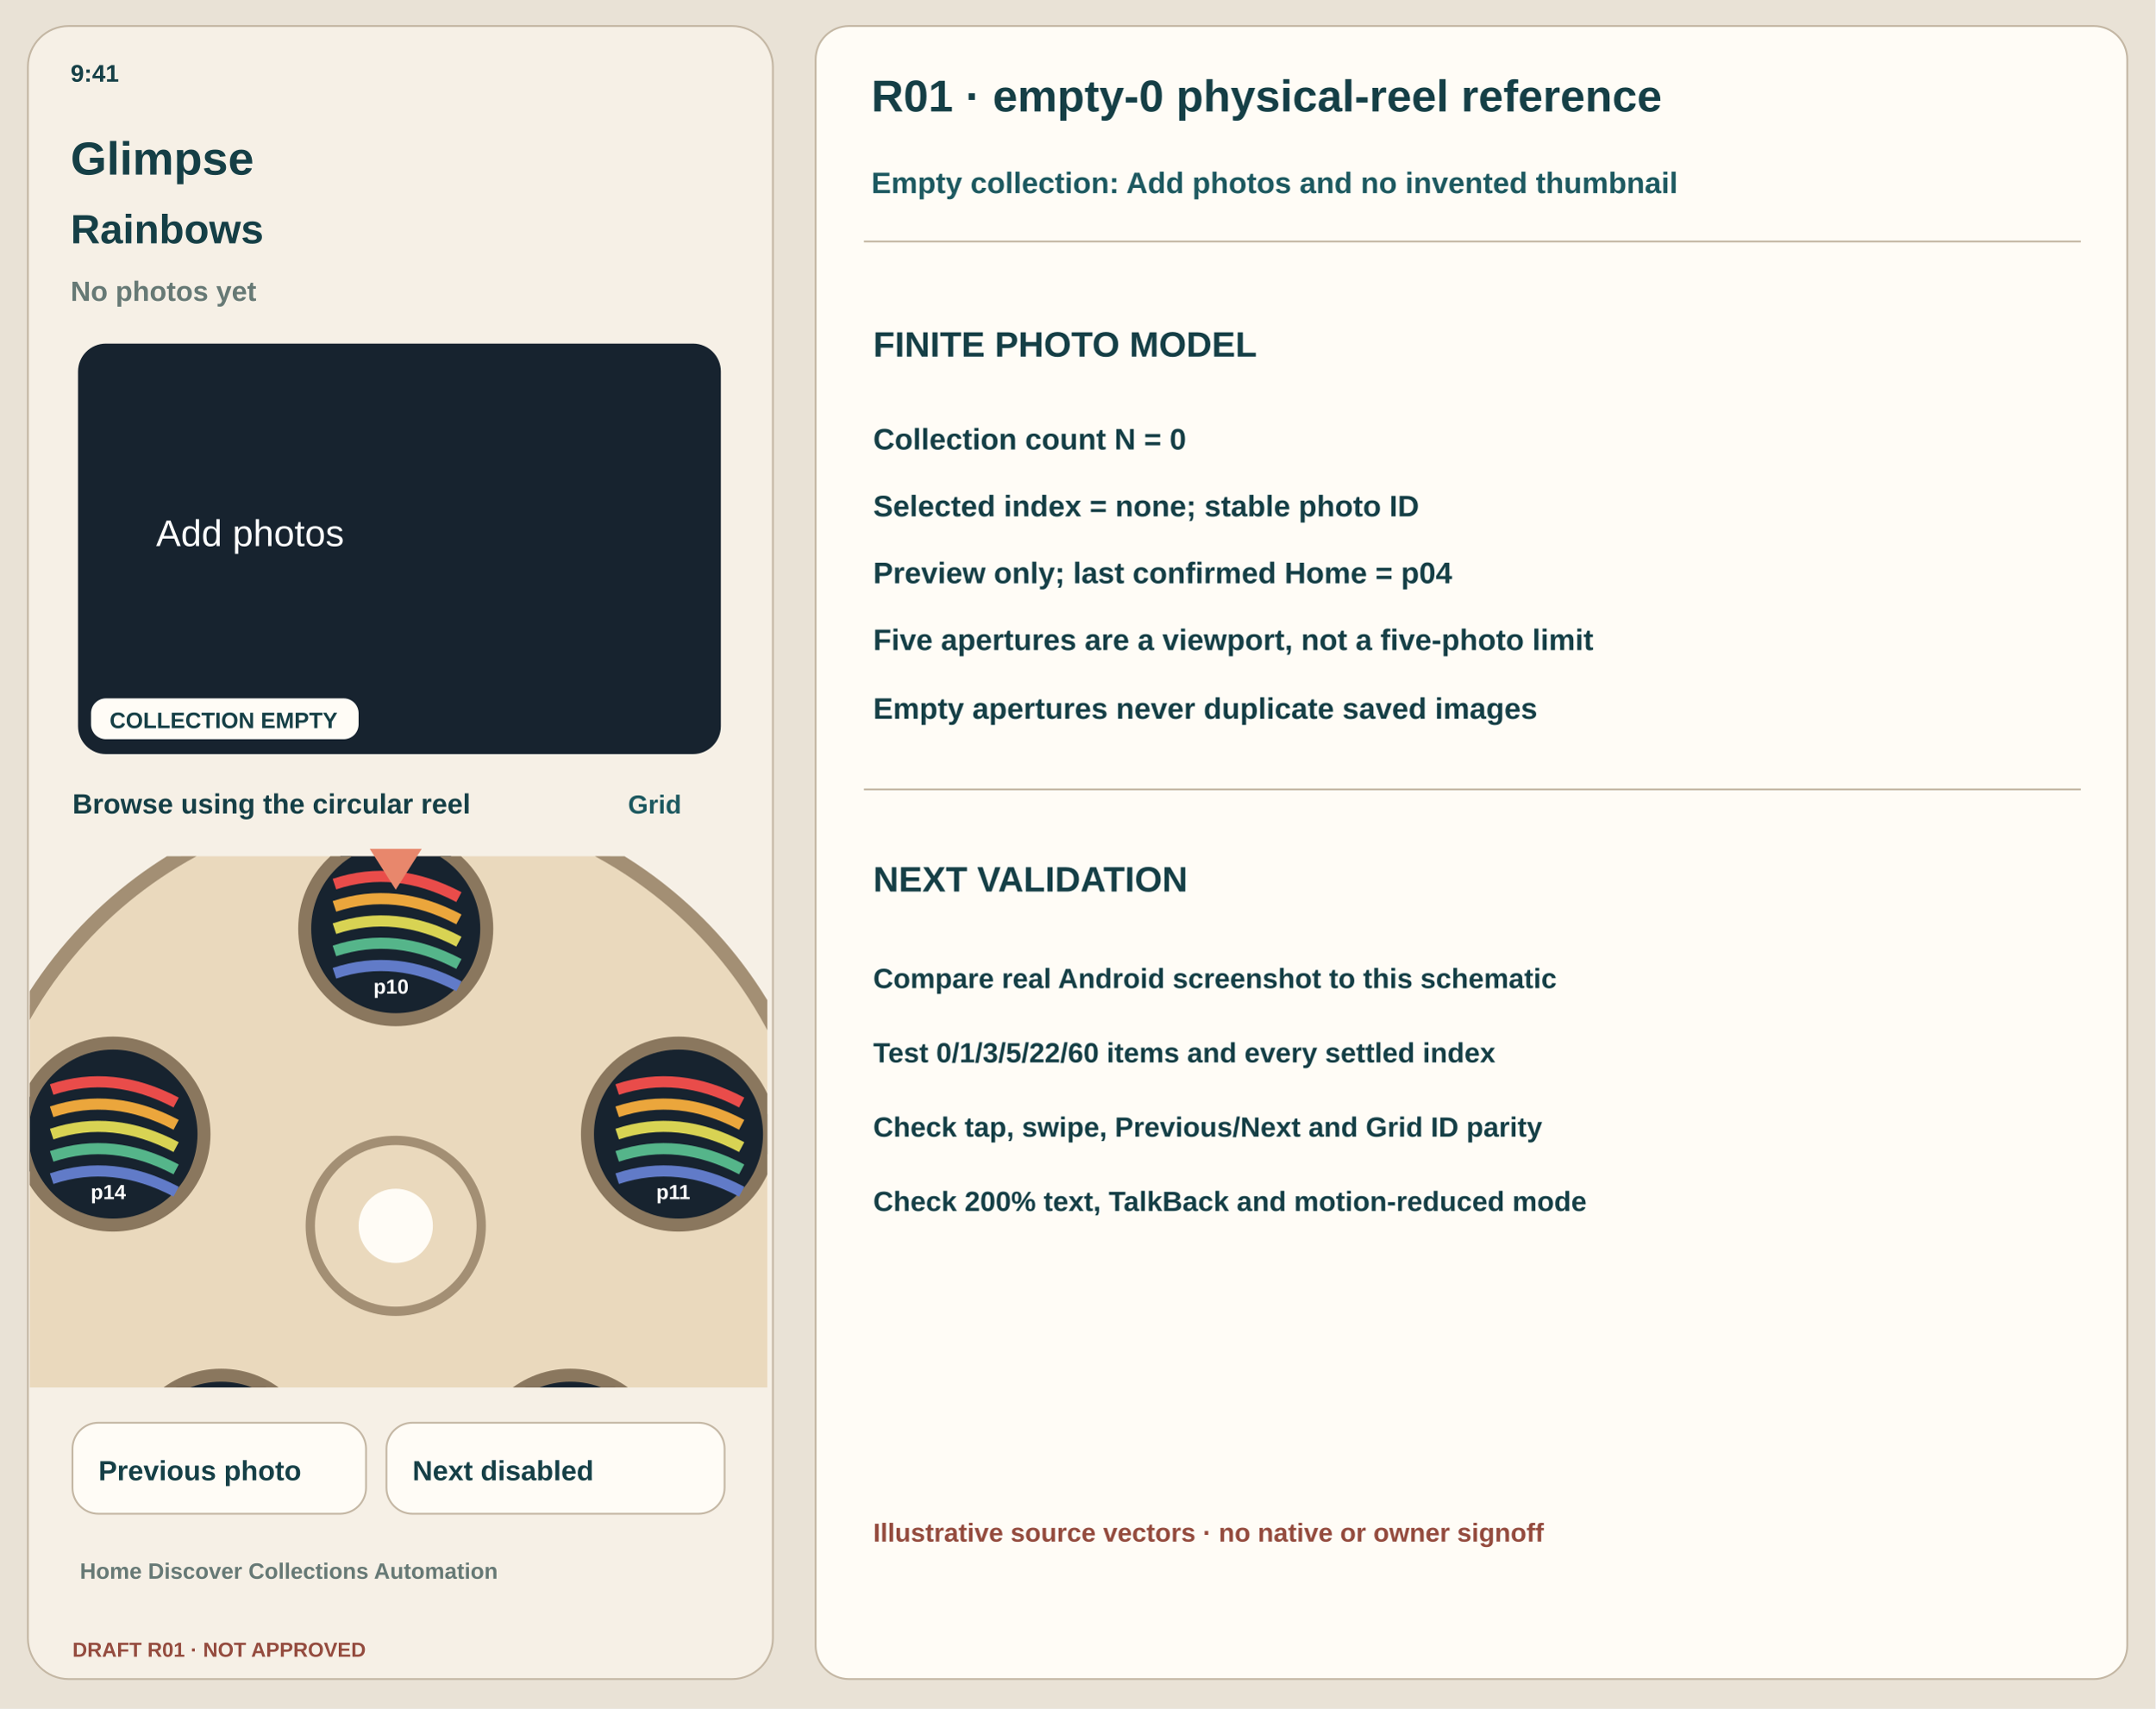
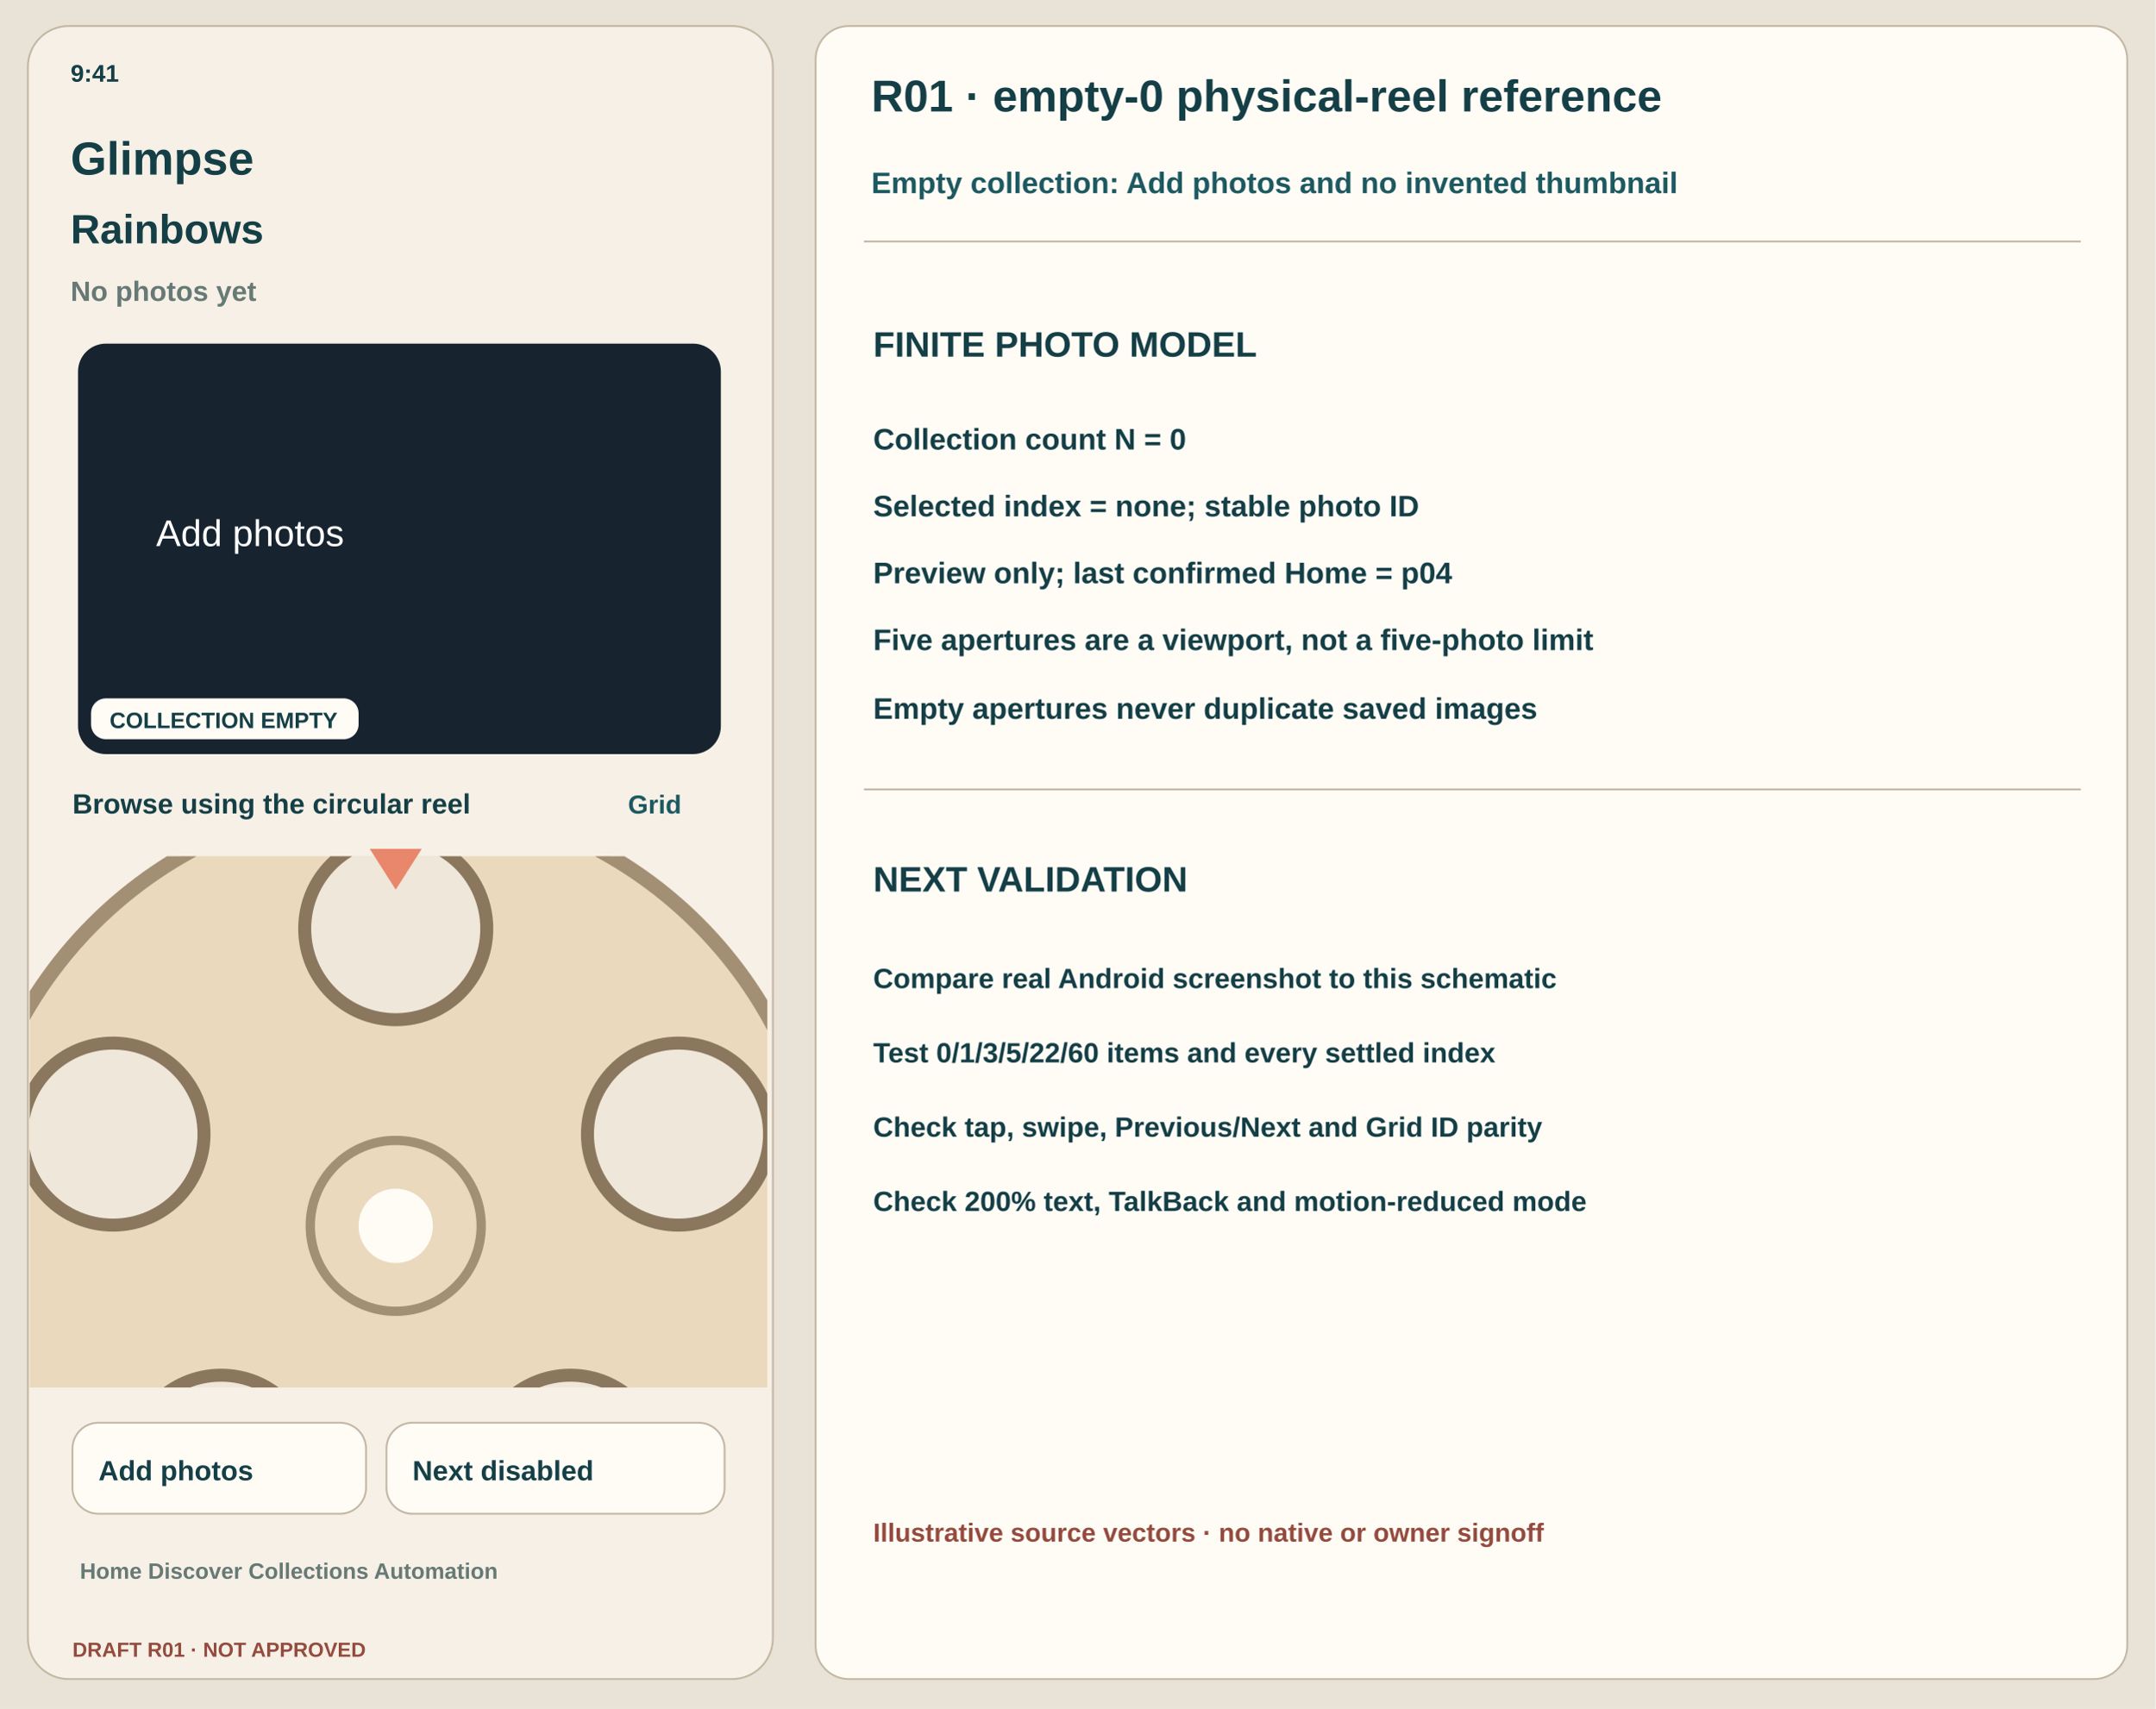
<svg xmlns="http://www.w3.org/2000/svg" width="1160" height="920" viewBox="0 0 1160 920" role="img" aria-label="R01 idle finite paper reel candidate">
  <rect width="1160" height="920" fill="#E9E2D6" />
  <rect x="15" y="14" width="401" height="890" rx="22" fill="#F6F0E6" stroke="#C4B7A4" />
  <text x="38" y="44" font-size="13" font-family="Arial,Helvetica,sans-serif" font-weight="600" fill="#153F46">9:41</text>
  <text x="38" y="94" font-size="25" font-family="Arial,Helvetica,sans-serif" font-weight="600" fill="#153F46">Glimpse</text>
  <text x="38" y="131" font-size="22" font-family="Arial,Helvetica,sans-serif" font-weight="600" fill="#153F46">Rainbows</text>
  <text x="38" y="162" font-size="15" font-family="Arial,Helvetica,sans-serif" font-weight="600" fill="#667975">No photos yet</text>
  <rect x="42" y="185" width="346" height="221" rx="15" fill="#17232F" />
  <text x="84" y="294" font-size="20" font-family="Arial,sans-serif" fill="#FFF">Add photos</text>
  <rect x="49" y="376" width="144" height="22" rx="8" fill="#FFFCF6" />
  <text x="59" y="392" font-size="12" font-family="Arial,Helvetica,sans-serif" font-weight="600" fill="#153F46">COLLECTION EMPTY</text>
  <text x="39" y="438" font-size="15" font-family="Arial,Helvetica,sans-serif" font-weight="700" fill="#153F46">Browse using the circular reel</text>
  <text x="338" y="438" font-size="14" font-family="Arial,Helvetica,sans-serif" font-weight="700" fill="#1D5960">Grid</text>
  <clipPath id="reel-crop">
    <rect x="16" y="461" width="397" height="286" />
  </clipPath>
  <g clip-path="url(#reel-crop)">
    <circle cx="213" cy="660" r="230" fill="#EAD9BD" stroke="#A38F74" stroke-width="8" />
    <g>
-       <circle cx="213.0" cy="500.0" r="49" fill="#17232F" stroke="#8A775E" stroke-width="7" />
-       <path d="M180.0 476.0 Q213.0 465.0 247.0 483.0" fill="none" stroke="#E94C4A" stroke-width="6" />
-       <path d="M180.0 488.0 Q213.0 477.0 247.0 495.0" fill="none" stroke="#EBA63C" stroke-width="6" />
-       <path d="M180.0 500.0 Q213.0 489.0 247.0 507.0" fill="none" stroke="#D8D353" stroke-width="6" />
-       <path d="M180.0 512.0 Q213.0 501.0 247.0 519.0" fill="none" stroke="#55B58A" stroke-width="6" />
-       <path d="M180.0 524.0 Q213.0 513.0 247.0 531.0" fill="none" stroke="#617BC8" stroke-width="6" />
-       <text x="201.0" y="535.0" font-size="11" font-family="Arial,Helvetica,sans-serif" font-weight="700" fill="#FFF">p10</text>
-       <circle cx="365.2" cy="610.6" r="49" fill="#17232F" stroke="#8A775E" stroke-width="7" />
-       <path d="M332.2 586.6 Q365.2 575.6 399.2 593.6" fill="none" stroke="#E94C4A" stroke-width="6" />
-       <path d="M332.2 598.6 Q365.2 587.6 399.2 605.6" fill="none" stroke="#EBA63C" stroke-width="6" />
-       <path d="M332.2 610.6 Q365.2 599.6 399.2 617.6" fill="none" stroke="#D8D353" stroke-width="6" />
-       <path d="M332.2 622.6 Q365.2 611.6 399.2 629.6" fill="none" stroke="#55B58A" stroke-width="6" />
-       <path d="M332.2 634.6 Q365.2 623.6 399.2 641.6" fill="none" stroke="#617BC8" stroke-width="6" />
-       <text x="353.2" y="645.6" font-size="11" font-family="Arial,Helvetica,sans-serif" font-weight="700" fill="#FFF">p11</text>
-       <circle cx="307.0" cy="789.4" r="49" fill="#17232F" stroke="#8A775E" stroke-width="7" />
-       <path d="M274.0 765.4 Q307.0 754.4 341.0 772.4" fill="none" stroke="#E94C4A" stroke-width="6" />
-       <path d="M274.0 777.4 Q307.0 766.4 341.0 784.4" fill="none" stroke="#EBA63C" stroke-width="6" />
-       <path d="M274.0 789.4 Q307.0 778.4 341.0 796.4" fill="none" stroke="#D8D353" stroke-width="6" />
-       <path d="M274.0 801.4 Q307.0 790.4 341.0 808.4" fill="none" stroke="#55B58A" stroke-width="6" />
-       <path d="M274.0 813.4 Q307.0 802.4 341.0 820.4" fill="none" stroke="#617BC8" stroke-width="6" />
-       <text x="295.0" y="824.4" font-size="11" font-family="Arial,Helvetica,sans-serif" font-weight="700" fill="#FFF">p12</text>
-       <circle cx="119.0" cy="789.4" r="49" fill="#17232F" stroke="#8A775E" stroke-width="7" />
-       <path d="M86.0 765.4 Q119.0 754.4 153.0 772.4" fill="none" stroke="#E94C4A" stroke-width="6" />
-       <path d="M86.0 777.4 Q119.0 766.4 153.0 784.4" fill="none" stroke="#EBA63C" stroke-width="6" />
-       <path d="M86.0 789.4 Q119.0 778.4 153.0 796.4" fill="none" stroke="#D8D353" stroke-width="6" />
-       <path d="M86.0 801.4 Q119.0 790.4 153.0 808.4" fill="none" stroke="#55B58A" stroke-width="6" />
-       <path d="M86.0 813.4 Q119.0 802.4 153.0 820.4" fill="none" stroke="#617BC8" stroke-width="6" />
-       <text x="107.0" y="824.4" font-size="11" font-family="Arial,Helvetica,sans-serif" font-weight="700" fill="#FFF">p13</text>
-       <circle cx="60.8" cy="610.6" r="49" fill="#17232F" stroke="#8A775E" stroke-width="7" />
-       <path d="M27.8 586.6 Q60.8 575.6 94.8 593.6" fill="none" stroke="#E94C4A" stroke-width="6" />
-       <path d="M27.8 598.6 Q60.8 587.6 94.8 605.6" fill="none" stroke="#EBA63C" stroke-width="6" />
-       <path d="M27.8 610.6 Q60.8 599.6 94.8 617.6" fill="none" stroke="#D8D353" stroke-width="6" />
-       <path d="M27.8 622.6 Q60.8 611.6 94.8 629.6" fill="none" stroke="#55B58A" stroke-width="6" />
-       <path d="M27.8 634.6 Q60.8 623.6 94.8 641.6" fill="none" stroke="#617BC8" stroke-width="6" />
-       <text x="48.8" y="645.6" font-size="11" font-family="Arial,Helvetica,sans-serif" font-weight="700" fill="#FFF">p14</text>
+       <circle cx="213.0" cy="500.0" r="49" fill="#EFE7D9" stroke="#8A775E" stroke-width="7" />
+       <circle cx="365.2" cy="610.6" r="49" fill="#EFE7D9" stroke="#8A775E" stroke-width="7" />
+       <circle cx="307.0" cy="789.4" r="49" fill="#EFE7D9" stroke="#8A775E" stroke-width="7" />
+       <circle cx="119.0" cy="789.4" r="49" fill="#EFE7D9" stroke="#8A775E" stroke-width="7" />
+       <circle cx="60.8" cy="610.6" r="49" fill="#EFE7D9" stroke="#8A775E" stroke-width="7" />
    </g>
    <circle cx="213" cy="660" r="46" fill="#EAD9BD" stroke="#A38F74" stroke-width="5" />
    <circle cx="213" cy="660" r="20" fill="#FFFCF6" />
  </g>
  <path d="M199 457 L227 457 L213 479Z" fill="#E8876C" />
  <rect x="39" y="766" width="158" height="49" rx="14" fill="#FFFCF6" stroke="#C4B7A4" />
  <rect x="208" y="766" width="182" height="49" rx="14" fill="#FFFCF6" stroke="#C4B7A4" />
-   <text x="53" y="797" font-size="15" font-family="Arial,Helvetica,sans-serif" font-weight="600" fill="#153F46">Previous photo</text>
+   <text x="53" y="797" font-size="15" font-family="Arial,Helvetica,sans-serif" font-weight="600" fill="#153F46">Add photos</text>
  <text x="222" y="797" font-size="15" font-family="Arial,Helvetica,sans-serif" font-weight="600" fill="#153F46">Next disabled</text>
  <text x="43" y="850" font-size="12" font-family="Arial,Helvetica,sans-serif" font-weight="600" fill="#667975">Home     Discover     Collections     Automation</text>
  <text x="39" y="892" font-size="11" font-family="Arial,Helvetica,sans-serif" font-weight="700" fill="#944B3E">DRAFT R01 · NOT APPROVED</text>
  <rect x="439" y="14" width="706" height="890" rx="18" fill="#FFFCF6" stroke="#C4B7A4" />
  <text x="469" y="60" font-size="24" font-family="Arial,Helvetica,sans-serif" font-weight="600" fill="#153F46">R01 · empty-0 physical-reel reference</text>
  <text x="469" y="104" font-size="16" font-family="Arial,Helvetica,sans-serif" font-weight="700" fill="#1D5960">Empty collection: Add photos and no invented thumbnail</text>
  <path d="M465 130 H1120" stroke="#C4B7A4" />
  <text x="470" y="192" font-size="19" font-family="Arial,Helvetica,sans-serif" font-weight="600" fill="#153F46">FINITE PHOTO MODEL</text>
  <text x="470" y="242" font-size="16" font-family="Arial,Helvetica,sans-serif" font-weight="600" fill="#153F46">Collection count N = 0</text>
  <text x="470" y="278" font-size="16" font-family="Arial,Helvetica,sans-serif" font-weight="600" fill="#153F46">Selected index = none; stable photo ID</text>
  <text x="470" y="314" font-size="16" font-family="Arial,Helvetica,sans-serif" font-weight="600" fill="#153F46">Preview only; last confirmed Home = p04</text>
  <text x="470" y="350" font-size="16" font-family="Arial,Helvetica,sans-serif" font-weight="600" fill="#153F46">Five apertures are a viewport, not a five-photo limit</text>
  <text x="470" y="387" font-size="16" font-family="Arial,Helvetica,sans-serif" font-weight="600" fill="#153F46">Empty apertures never duplicate saved images</text>
  <path d="M465 425 H1120" stroke="#C4B7A4" />
  <text x="470" y="480" font-size="19" font-family="Arial,Helvetica,sans-serif" font-weight="600" fill="#153F46">NEXT VALIDATION</text>
  <text x="470" y="532" font-size="15" font-family="Arial,Helvetica,sans-serif" font-weight="600" fill="#153F46">Compare real Android screenshot to this schematic</text>
  <text x="470" y="572" font-size="15" font-family="Arial,Helvetica,sans-serif" font-weight="600" fill="#153F46">Test 0/1/3/5/22/60 items and every settled index</text>
  <text x="470" y="612" font-size="15" font-family="Arial,Helvetica,sans-serif" font-weight="600" fill="#153F46">Check tap, swipe, Previous/Next and Grid ID parity</text>
  <text x="470" y="652" font-size="15" font-family="Arial,Helvetica,sans-serif" font-weight="600" fill="#153F46">Check 200% text, TalkBack and motion-reduced mode</text>
  <text x="470" y="830" font-size="14" font-family="Arial,Helvetica,sans-serif" font-weight="700" fill="#944B3E">Illustrative source vectors · no native or owner signoff</text>
</svg>
